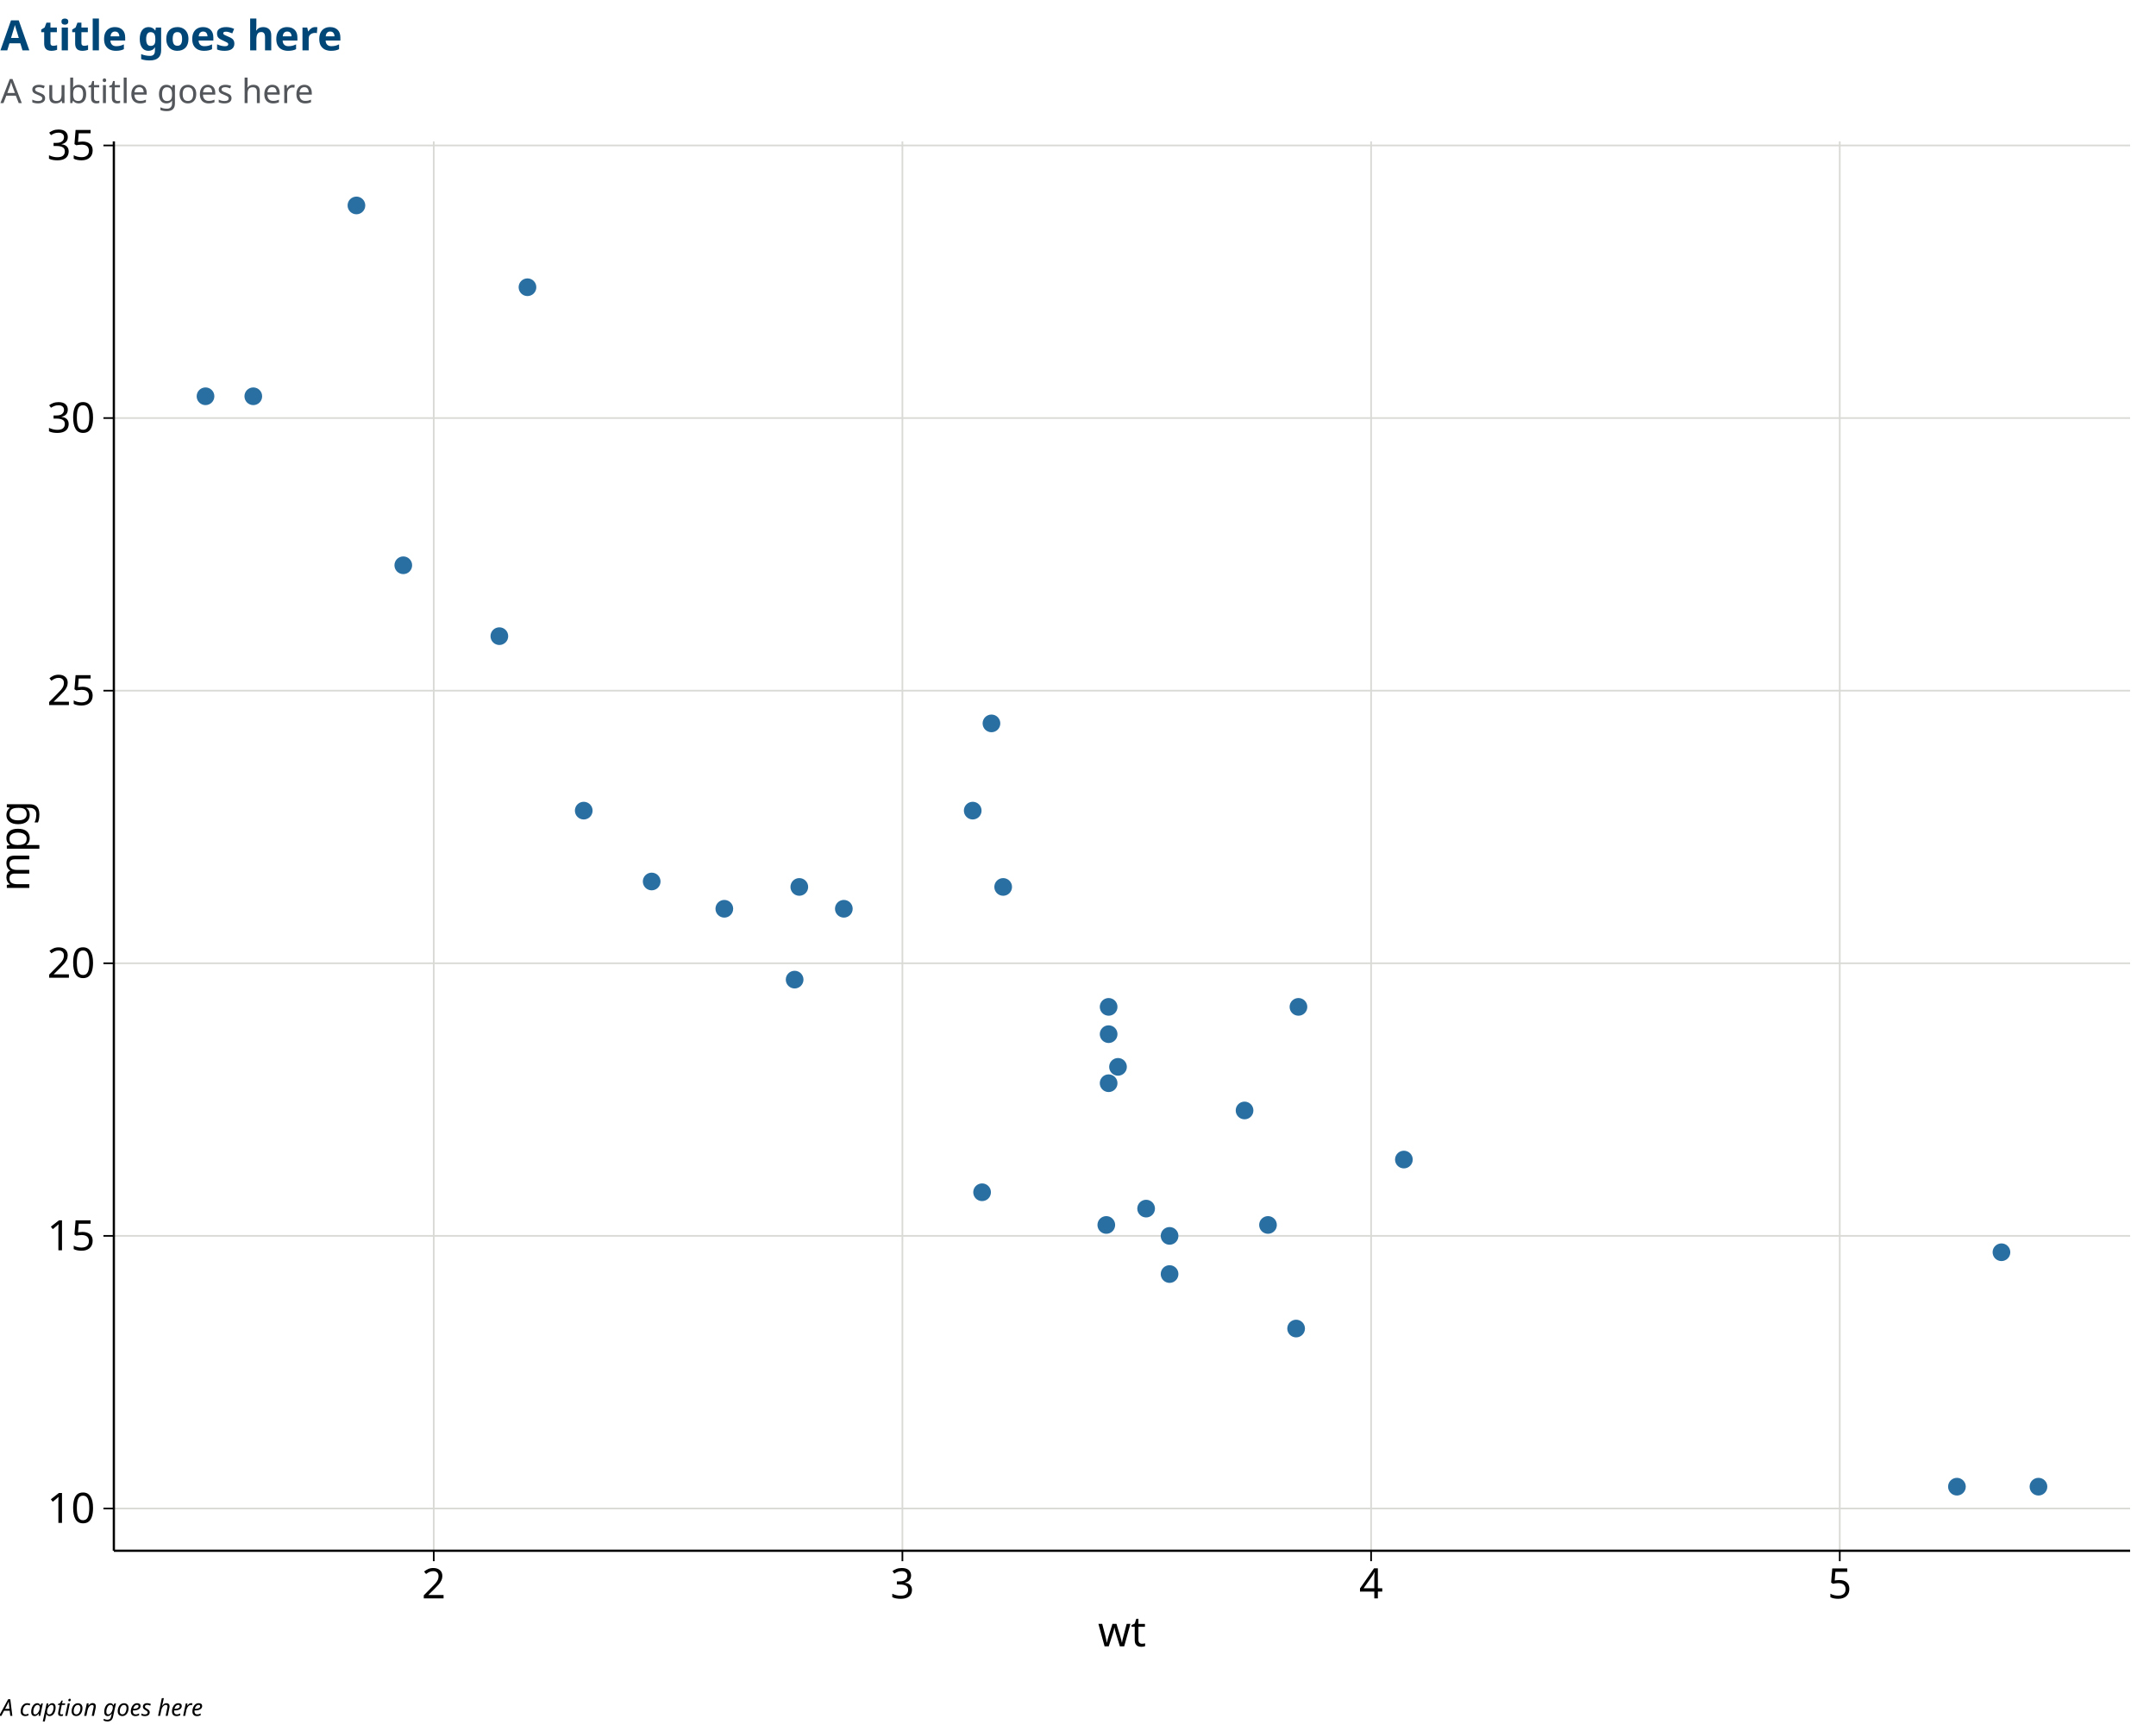
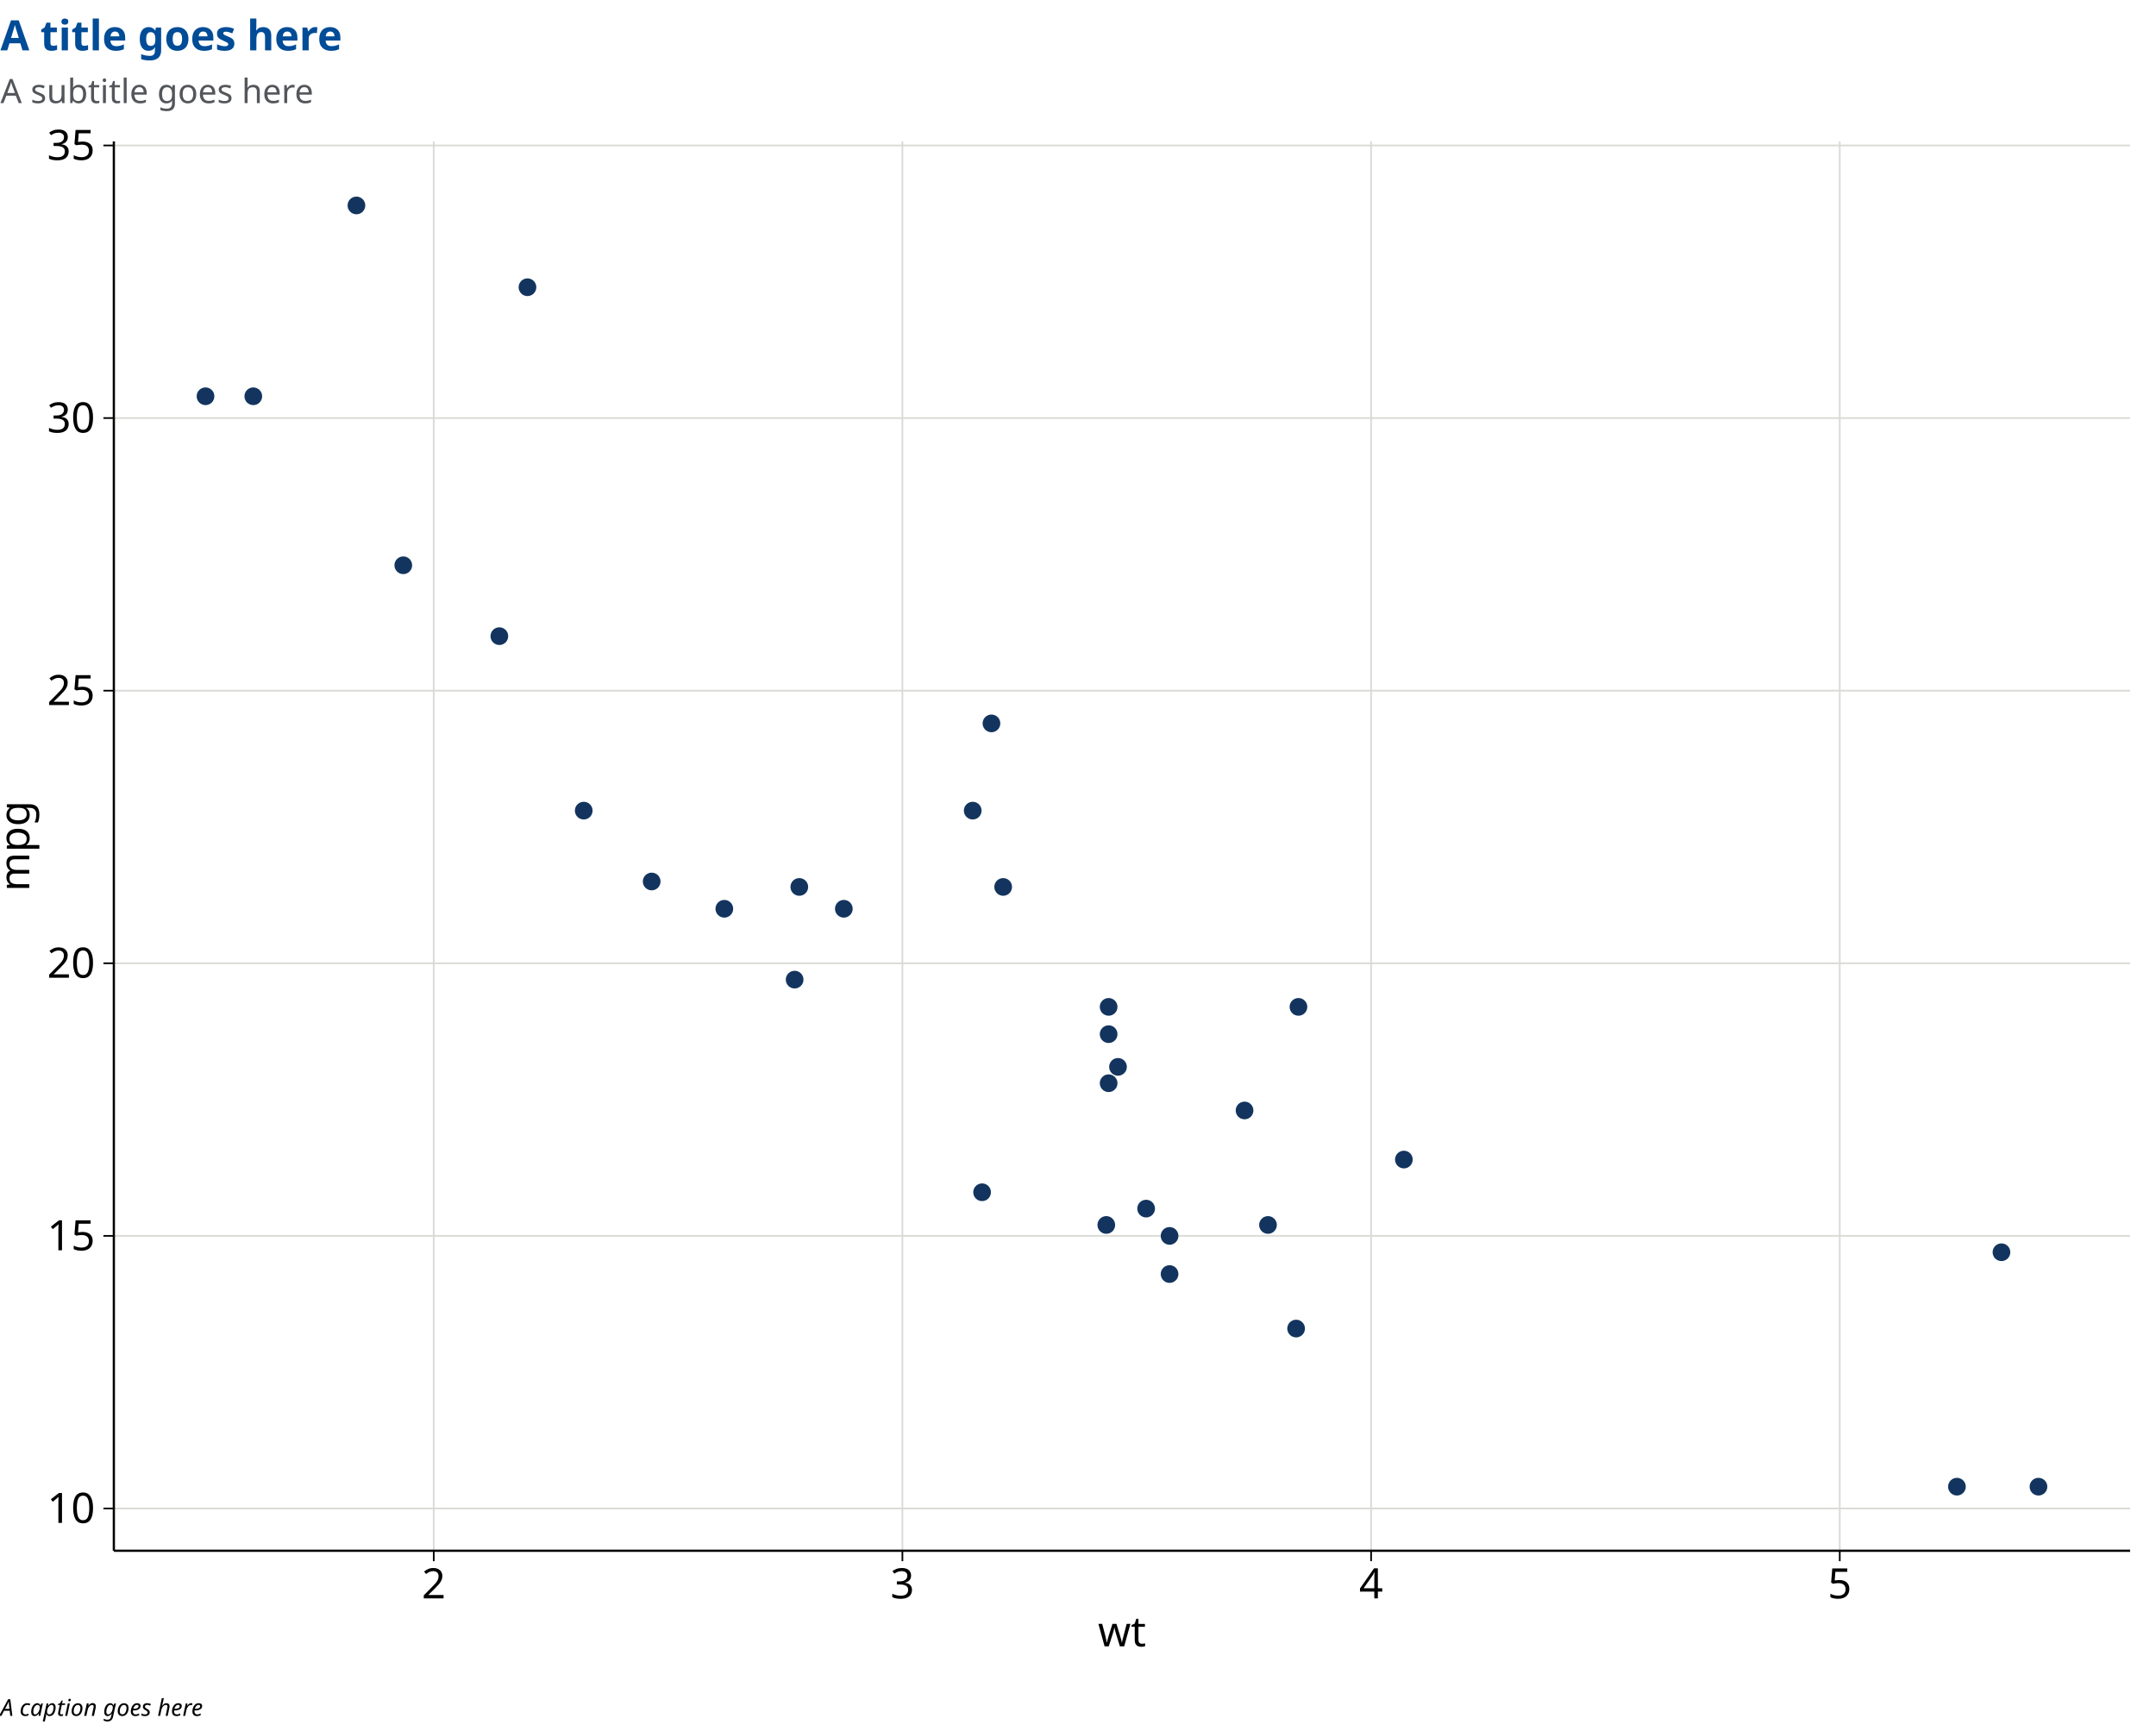
<svg xmlns="http://www.w3.org/2000/svg" class="svglite" data-engine-version="2.0" width="720.00pt" height="576.00pt" viewBox="0 0 720.00 576.00">
  <defs>
    <style type="text/css">
    .svglite line, .svglite polyline, .svglite polygon, .svglite path, .svglite rect, .svglite circle {
      fill: none;
      stroke: #000000;
      stroke-linecap: round;
      stroke-linejoin: round;
      stroke-miterlimit: 10.00;
    }
  </style>
  </defs>
  <rect width="100%" height="100%" style="stroke: none; fill: #FFFFFF;" />
  <defs>
    <clipPath id="cpMC4wMHw3MjAuMDB8MC4wMHw1NzYuMDA=">
      <rect x="0.00" y="0.00" width="720.00" height="576.00" />
    </clipPath>
  </defs>
  <g clip-path="url(#cpMC4wMHw3MjAuMDB8MC4wMHw1NzYuMDA=)">
    <rect x="0.00" y="0.00" width="720.00" height="576.00" style="stroke-width: 0.75; stroke: none; fill: #FFFFFF;" />
  </g>
  <defs>
    <clipPath id="cpMzguMDJ8NzExLjM2fDQ3LjIxfDUxNy44MQ==">
      <rect x="38.02" y="47.21" width="673.34" height="470.60" />
    </clipPath>
  </defs>
  <g clip-path="url(#cpMzguMDJ8NzExLjM2fDQ3LjIxfDUxNy44MQ==)">
    <rect x="38.02" y="47.21" width="673.34" height="470.60" style="stroke-width: 0.75; stroke: none; fill: #FFFFFF;" />
    <polyline points="38.02,503.70 711.36,503.70 " style="stroke-width: 0.56; stroke: #D9D9D6; stroke-linecap: butt;" />
    <polyline points="38.02,412.68 711.36,412.68 " style="stroke-width: 0.56; stroke: #D9D9D6; stroke-linecap: butt;" />
    <polyline points="38.02,321.65 711.36,321.65 " style="stroke-width: 0.56; stroke: #D9D9D6; stroke-linecap: butt;" />
    <polyline points="38.02,230.62 711.36,230.62 " style="stroke-width: 0.56; stroke: #D9D9D6; stroke-linecap: butt;" />
    <polyline points="38.02,139.60 711.36,139.60 " style="stroke-width: 0.56; stroke: #D9D9D6; stroke-linecap: butt;" />
    <polyline points="38.02,48.57 711.36,48.57 " style="stroke-width: 0.56; stroke: #D9D9D6; stroke-linecap: butt;" />
    <polyline points="144.85,517.81 144.85,47.21 " style="stroke-width: 0.56; stroke: #D9D9D6; stroke-linecap: butt;" />
    <polyline points="301.36,517.81 301.36,47.21 " style="stroke-width: 0.56; stroke: #D9D9D6; stroke-linecap: butt;" />
    <polyline points="457.88,517.81 457.88,47.21 " style="stroke-width: 0.56; stroke: #D9D9D6; stroke-linecap: butt;" />
    <polyline points="614.39,517.81 614.39,47.21 " style="stroke-width: 0.56; stroke: #D9D9D6; stroke-linecap: butt;" />
-     <circle cx="241.89" cy="303.45" r="2.60" style="stroke-width: 0.71; stroke: #2A6FA2; fill: #2A6FA2;" />
-     <circle cx="281.80" cy="303.45" r="2.60" style="stroke-width: 0.71; stroke: #2A6FA2; fill: #2A6FA2;" />
-     <circle cx="194.94" cy="270.68" r="2.60" style="stroke-width: 0.71; stroke: #2A6FA2; fill: #2A6FA2;" />
-     <circle cx="335.01" cy="296.16" r="2.60" style="stroke-width: 0.71; stroke: #2A6FA2; fill: #2A6FA2;" />
-     <circle cx="370.23" cy="345.32" r="2.60" style="stroke-width: 0.71; stroke: #2A6FA2; fill: #2A6FA2;" />
-     <circle cx="373.36" cy="356.24" r="2.60" style="stroke-width: 0.71; stroke: #2A6FA2; fill: #2A6FA2;" />
-     <circle cx="390.58" cy="425.42" r="2.60" style="stroke-width: 0.71; stroke: #2A6FA2; fill: #2A6FA2;" />
-     <circle cx="331.10" cy="241.55" r="2.60" style="stroke-width: 0.71; stroke: #2A6FA2; fill: #2A6FA2;" />
-     <circle cx="324.84" cy="270.68" r="2.60" style="stroke-width: 0.71; stroke: #2A6FA2; fill: #2A6FA2;" />
-     <circle cx="370.23" cy="336.21" r="2.60" style="stroke-width: 0.71; stroke: #2A6FA2; fill: #2A6FA2;" />
-     <circle cx="370.23" cy="361.70" r="2.60" style="stroke-width: 0.71; stroke: #2A6FA2; fill: #2A6FA2;" />
-     <circle cx="468.83" cy="387.19" r="2.60" style="stroke-width: 0.71; stroke: #2A6FA2; fill: #2A6FA2;" />
-     <circle cx="415.62" cy="370.80" r="2.60" style="stroke-width: 0.71; stroke: #2A6FA2; fill: #2A6FA2;" />
-     <circle cx="423.45" cy="409.03" r="2.60" style="stroke-width: 0.71; stroke: #2A6FA2; fill: #2A6FA2;" />
-     <circle cx="653.52" cy="496.42" r="2.60" style="stroke-width: 0.71; stroke: #2A6FA2; fill: #2A6FA2;" />
-     <circle cx="680.75" cy="496.42" r="2.60" style="stroke-width: 0.71; stroke: #2A6FA2; fill: #2A6FA2;" />
-     <circle cx="668.39" cy="418.14" r="2.60" style="stroke-width: 0.71; stroke: #2A6FA2; fill: #2A6FA2;" />
-     <circle cx="176.15" cy="95.91" r="2.60" style="stroke-width: 0.71; stroke: #2A6FA2; fill: #2A6FA2;" />
-     <circle cx="84.59" cy="132.32" r="2.60" style="stroke-width: 0.71; stroke: #2A6FA2; fill: #2A6FA2;" />
-     <circle cx="119.03" cy="68.60" r="2.60" style="stroke-width: 0.71; stroke: #2A6FA2; fill: #2A6FA2;" />
-     <circle cx="217.63" cy="294.34" r="2.60" style="stroke-width: 0.71; stroke: #2A6FA2; fill: #2A6FA2;" />
-     <circle cx="382.75" cy="403.57" r="2.60" style="stroke-width: 0.71; stroke: #2A6FA2; fill: #2A6FA2;" />
-     <circle cx="369.45" cy="409.03" r="2.60" style="stroke-width: 0.71; stroke: #2A6FA2; fill: #2A6FA2;" />
-     <circle cx="432.84" cy="443.62" r="2.60" style="stroke-width: 0.71; stroke: #2A6FA2; fill: #2A6FA2;" />
-     <circle cx="433.62" cy="336.21" r="2.60" style="stroke-width: 0.71; stroke: #2A6FA2; fill: #2A6FA2;" />
-     <circle cx="134.68" cy="188.75" r="2.60" style="stroke-width: 0.71; stroke: #2A6FA2; fill: #2A6FA2;" />
-     <circle cx="166.76" cy="212.42" r="2.60" style="stroke-width: 0.71; stroke: #2A6FA2; fill: #2A6FA2;" />
-     <circle cx="68.63" cy="132.32" r="2.60" style="stroke-width: 0.71; stroke: #2A6FA2; fill: #2A6FA2;" />
-     <circle cx="327.97" cy="398.11" r="2.60" style="stroke-width: 0.71; stroke: #2A6FA2; fill: #2A6FA2;" />
-     <circle cx="265.37" cy="327.11" r="2.60" style="stroke-width: 0.71; stroke: #2A6FA2; fill: #2A6FA2;" />
-     <circle cx="390.58" cy="412.68" r="2.60" style="stroke-width: 0.71; stroke: #2A6FA2; fill: #2A6FA2;" />
-     <circle cx="266.93" cy="296.16" r="2.60" style="stroke-width: 0.71; stroke: #2A6FA2; fill: #2A6FA2;" />
+     <circle cx="241.89" cy="303.45" r="2.60" style="stroke-width: 0.71; stroke: #13345E; fill: #13345E;" />
+     <circle cx="281.80" cy="303.45" r="2.60" style="stroke-width: 0.71; stroke: #13345E; fill: #13345E;" />
+     <circle cx="194.94" cy="270.68" r="2.60" style="stroke-width: 0.71; stroke: #13345E; fill: #13345E;" />
+     <circle cx="335.01" cy="296.16" r="2.60" style="stroke-width: 0.71; stroke: #13345E; fill: #13345E;" />
+     <circle cx="370.23" cy="345.32" r="2.60" style="stroke-width: 0.71; stroke: #13345E; fill: #13345E;" />
+     <circle cx="373.36" cy="356.24" r="2.60" style="stroke-width: 0.71; stroke: #13345E; fill: #13345E;" />
+     <circle cx="390.58" cy="425.42" r="2.60" style="stroke-width: 0.71; stroke: #13345E; fill: #13345E;" />
+     <circle cx="331.10" cy="241.55" r="2.60" style="stroke-width: 0.71; stroke: #13345E; fill: #13345E;" />
+     <circle cx="324.84" cy="270.68" r="2.60" style="stroke-width: 0.71; stroke: #13345E; fill: #13345E;" />
+     <circle cx="370.23" cy="336.21" r="2.60" style="stroke-width: 0.71; stroke: #13345E; fill: #13345E;" />
+     <circle cx="370.23" cy="361.70" r="2.60" style="stroke-width: 0.71; stroke: #13345E; fill: #13345E;" />
+     <circle cx="468.83" cy="387.19" r="2.60" style="stroke-width: 0.71; stroke: #13345E; fill: #13345E;" />
+     <circle cx="415.62" cy="370.80" r="2.60" style="stroke-width: 0.71; stroke: #13345E; fill: #13345E;" />
+     <circle cx="423.45" cy="409.03" r="2.60" style="stroke-width: 0.71; stroke: #13345E; fill: #13345E;" />
+     <circle cx="653.52" cy="496.42" r="2.60" style="stroke-width: 0.71; stroke: #13345E; fill: #13345E;" />
+     <circle cx="680.75" cy="496.42" r="2.60" style="stroke-width: 0.71; stroke: #13345E; fill: #13345E;" />
+     <circle cx="668.39" cy="418.14" r="2.60" style="stroke-width: 0.71; stroke: #13345E; fill: #13345E;" />
+     <circle cx="176.15" cy="95.91" r="2.60" style="stroke-width: 0.71; stroke: #13345E; fill: #13345E;" />
+     <circle cx="84.59" cy="132.32" r="2.60" style="stroke-width: 0.71; stroke: #13345E; fill: #13345E;" />
+     <circle cx="119.03" cy="68.60" r="2.60" style="stroke-width: 0.71; stroke: #13345E; fill: #13345E;" />
+     <circle cx="217.63" cy="294.34" r="2.60" style="stroke-width: 0.71; stroke: #13345E; fill: #13345E;" />
+     <circle cx="382.75" cy="403.57" r="2.60" style="stroke-width: 0.71; stroke: #13345E; fill: #13345E;" />
+     <circle cx="369.45" cy="409.03" r="2.60" style="stroke-width: 0.71; stroke: #13345E; fill: #13345E;" />
+     <circle cx="432.84" cy="443.62" r="2.60" style="stroke-width: 0.71; stroke: #13345E; fill: #13345E;" />
+     <circle cx="433.62" cy="336.21" r="2.60" style="stroke-width: 0.71; stroke: #13345E; fill: #13345E;" />
+     <circle cx="134.68" cy="188.75" r="2.60" style="stroke-width: 0.71; stroke: #13345E; fill: #13345E;" />
+     <circle cx="166.76" cy="212.42" r="2.60" style="stroke-width: 0.71; stroke: #13345E; fill: #13345E;" />
+     <circle cx="68.63" cy="132.32" r="2.60" style="stroke-width: 0.71; stroke: #13345E; fill: #13345E;" />
+     <circle cx="327.97" cy="398.11" r="2.60" style="stroke-width: 0.71; stroke: #13345E; fill: #13345E;" />
+     <circle cx="265.37" cy="327.11" r="2.60" style="stroke-width: 0.71; stroke: #13345E; fill: #13345E;" />
+     <circle cx="390.58" cy="412.68" r="2.60" style="stroke-width: 0.71; stroke: #13345E; fill: #13345E;" />
+     <circle cx="266.93" cy="296.16" r="2.60" style="stroke-width: 0.71; stroke: #13345E; fill: #13345E;" />
  </g>
  <g clip-path="url(#cpMC4wMHw3MjAuMDB8MC4wMHw1NzYuMDA=)">
    <polyline points="38.02,517.81 38.02,47.21 " style="stroke-width: 0.75; stroke-linecap: butt;" />
    <text x="31.75" y="508.52" text-anchor="end" style="font-size: 14.00px; font-family: sans;" textLength="15.57px" lengthAdjust="spacingAndGlyphs">10</text>
    <text x="31.75" y="417.49" text-anchor="end" style="font-size: 14.00px; font-family: sans;" textLength="15.57px" lengthAdjust="spacingAndGlyphs">15</text>
    <text x="31.75" y="326.47" text-anchor="end" style="font-size: 14.00px; font-family: sans;" textLength="15.57px" lengthAdjust="spacingAndGlyphs">20</text>
    <text x="31.75" y="235.44" text-anchor="end" style="font-size: 14.00px; font-family: sans;" textLength="15.57px" lengthAdjust="spacingAndGlyphs">25</text>
    <text x="31.75" y="144.42" text-anchor="end" style="font-size: 14.00px; font-family: sans;" textLength="15.57px" lengthAdjust="spacingAndGlyphs">30</text>
    <text x="31.75" y="53.39" text-anchor="end" style="font-size: 14.00px; font-family: sans;" textLength="15.57px" lengthAdjust="spacingAndGlyphs">35</text>
    <polyline points="34.54,503.70 38.02,503.70 " style="stroke-width: 0.56; stroke-linecap: butt;" />
    <polyline points="34.54,412.68 38.02,412.68 " style="stroke-width: 0.56; stroke-linecap: butt;" />
    <polyline points="34.54,321.65 38.02,321.65 " style="stroke-width: 0.56; stroke-linecap: butt;" />
    <polyline points="34.54,230.62 38.02,230.62 " style="stroke-width: 0.56; stroke-linecap: butt;" />
    <polyline points="34.54,139.60 38.02,139.60 " style="stroke-width: 0.56; stroke-linecap: butt;" />
    <polyline points="34.54,48.57 38.02,48.57 " style="stroke-width: 0.56; stroke-linecap: butt;" />
    <polyline points="38.02,517.81 711.36,517.81 " style="stroke-width: 0.75; stroke-linecap: butt;" />
    <polyline points="144.85,521.30 144.85,517.81 " style="stroke-width: 0.56; stroke-linecap: butt;" />
    <polyline points="301.36,521.30 301.36,517.81 " style="stroke-width: 0.56; stroke-linecap: butt;" />
    <polyline points="457.88,521.30 457.88,517.81 " style="stroke-width: 0.56; stroke-linecap: butt;" />
    <polyline points="614.39,521.30 614.39,517.81 " style="stroke-width: 0.56; stroke-linecap: butt;" />
    <text x="144.85" y="533.72" text-anchor="middle" style="font-size: 14.00px; font-family: sans;" textLength="7.79px" lengthAdjust="spacingAndGlyphs">2</text>
    <text x="301.36" y="533.72" text-anchor="middle" style="font-size: 14.00px; font-family: sans;" textLength="7.79px" lengthAdjust="spacingAndGlyphs">3</text>
    <text x="457.88" y="533.72" text-anchor="middle" style="font-size: 14.00px; font-family: sans;" textLength="7.79px" lengthAdjust="spacingAndGlyphs">4</text>
    <text x="614.39" y="533.72" text-anchor="middle" style="font-size: 14.00px; font-family: sans;" textLength="7.79px" lengthAdjust="spacingAndGlyphs">5</text>
    <text x="374.69" y="549.75" text-anchor="middle" style="font-size: 14.00px; font-family: sans;" textLength="14.00px" lengthAdjust="spacingAndGlyphs">wt</text>
    <text transform="translate(9.78,282.51) rotate(-90)" text-anchor="middle" style="font-size: 14.00px; font-family: sans;" textLength="27.24px" lengthAdjust="spacingAndGlyphs">mpg</text>
    <text x="0.14" y="34.42" style="font-size: 11.20px; fill: #53565A; font-family: sans;" textLength="99.01px" lengthAdjust="spacingAndGlyphs">A subtitle goes here</text>
-     <text x="0.14" y="16.83" style="font-size: 14.00px; font-weight: bold; fill: #004676; font-family: sans;" textLength="101.18px" lengthAdjust="spacingAndGlyphs">A title goes here</text>
+     <text x="0.14" y="16.83" style="font-size: 14.00px; font-weight: bold; fill: #004C97; font-family: sans;" textLength="101.18px" lengthAdjust="spacingAndGlyphs">A title goes here</text>
    <text x="0.14" y="572.95" style="font-size: 7.77px; font-style: italic; font-family: sans;" textLength="69.12px" lengthAdjust="spacingAndGlyphs">A caption goes here</text>
  </g>
</svg>
